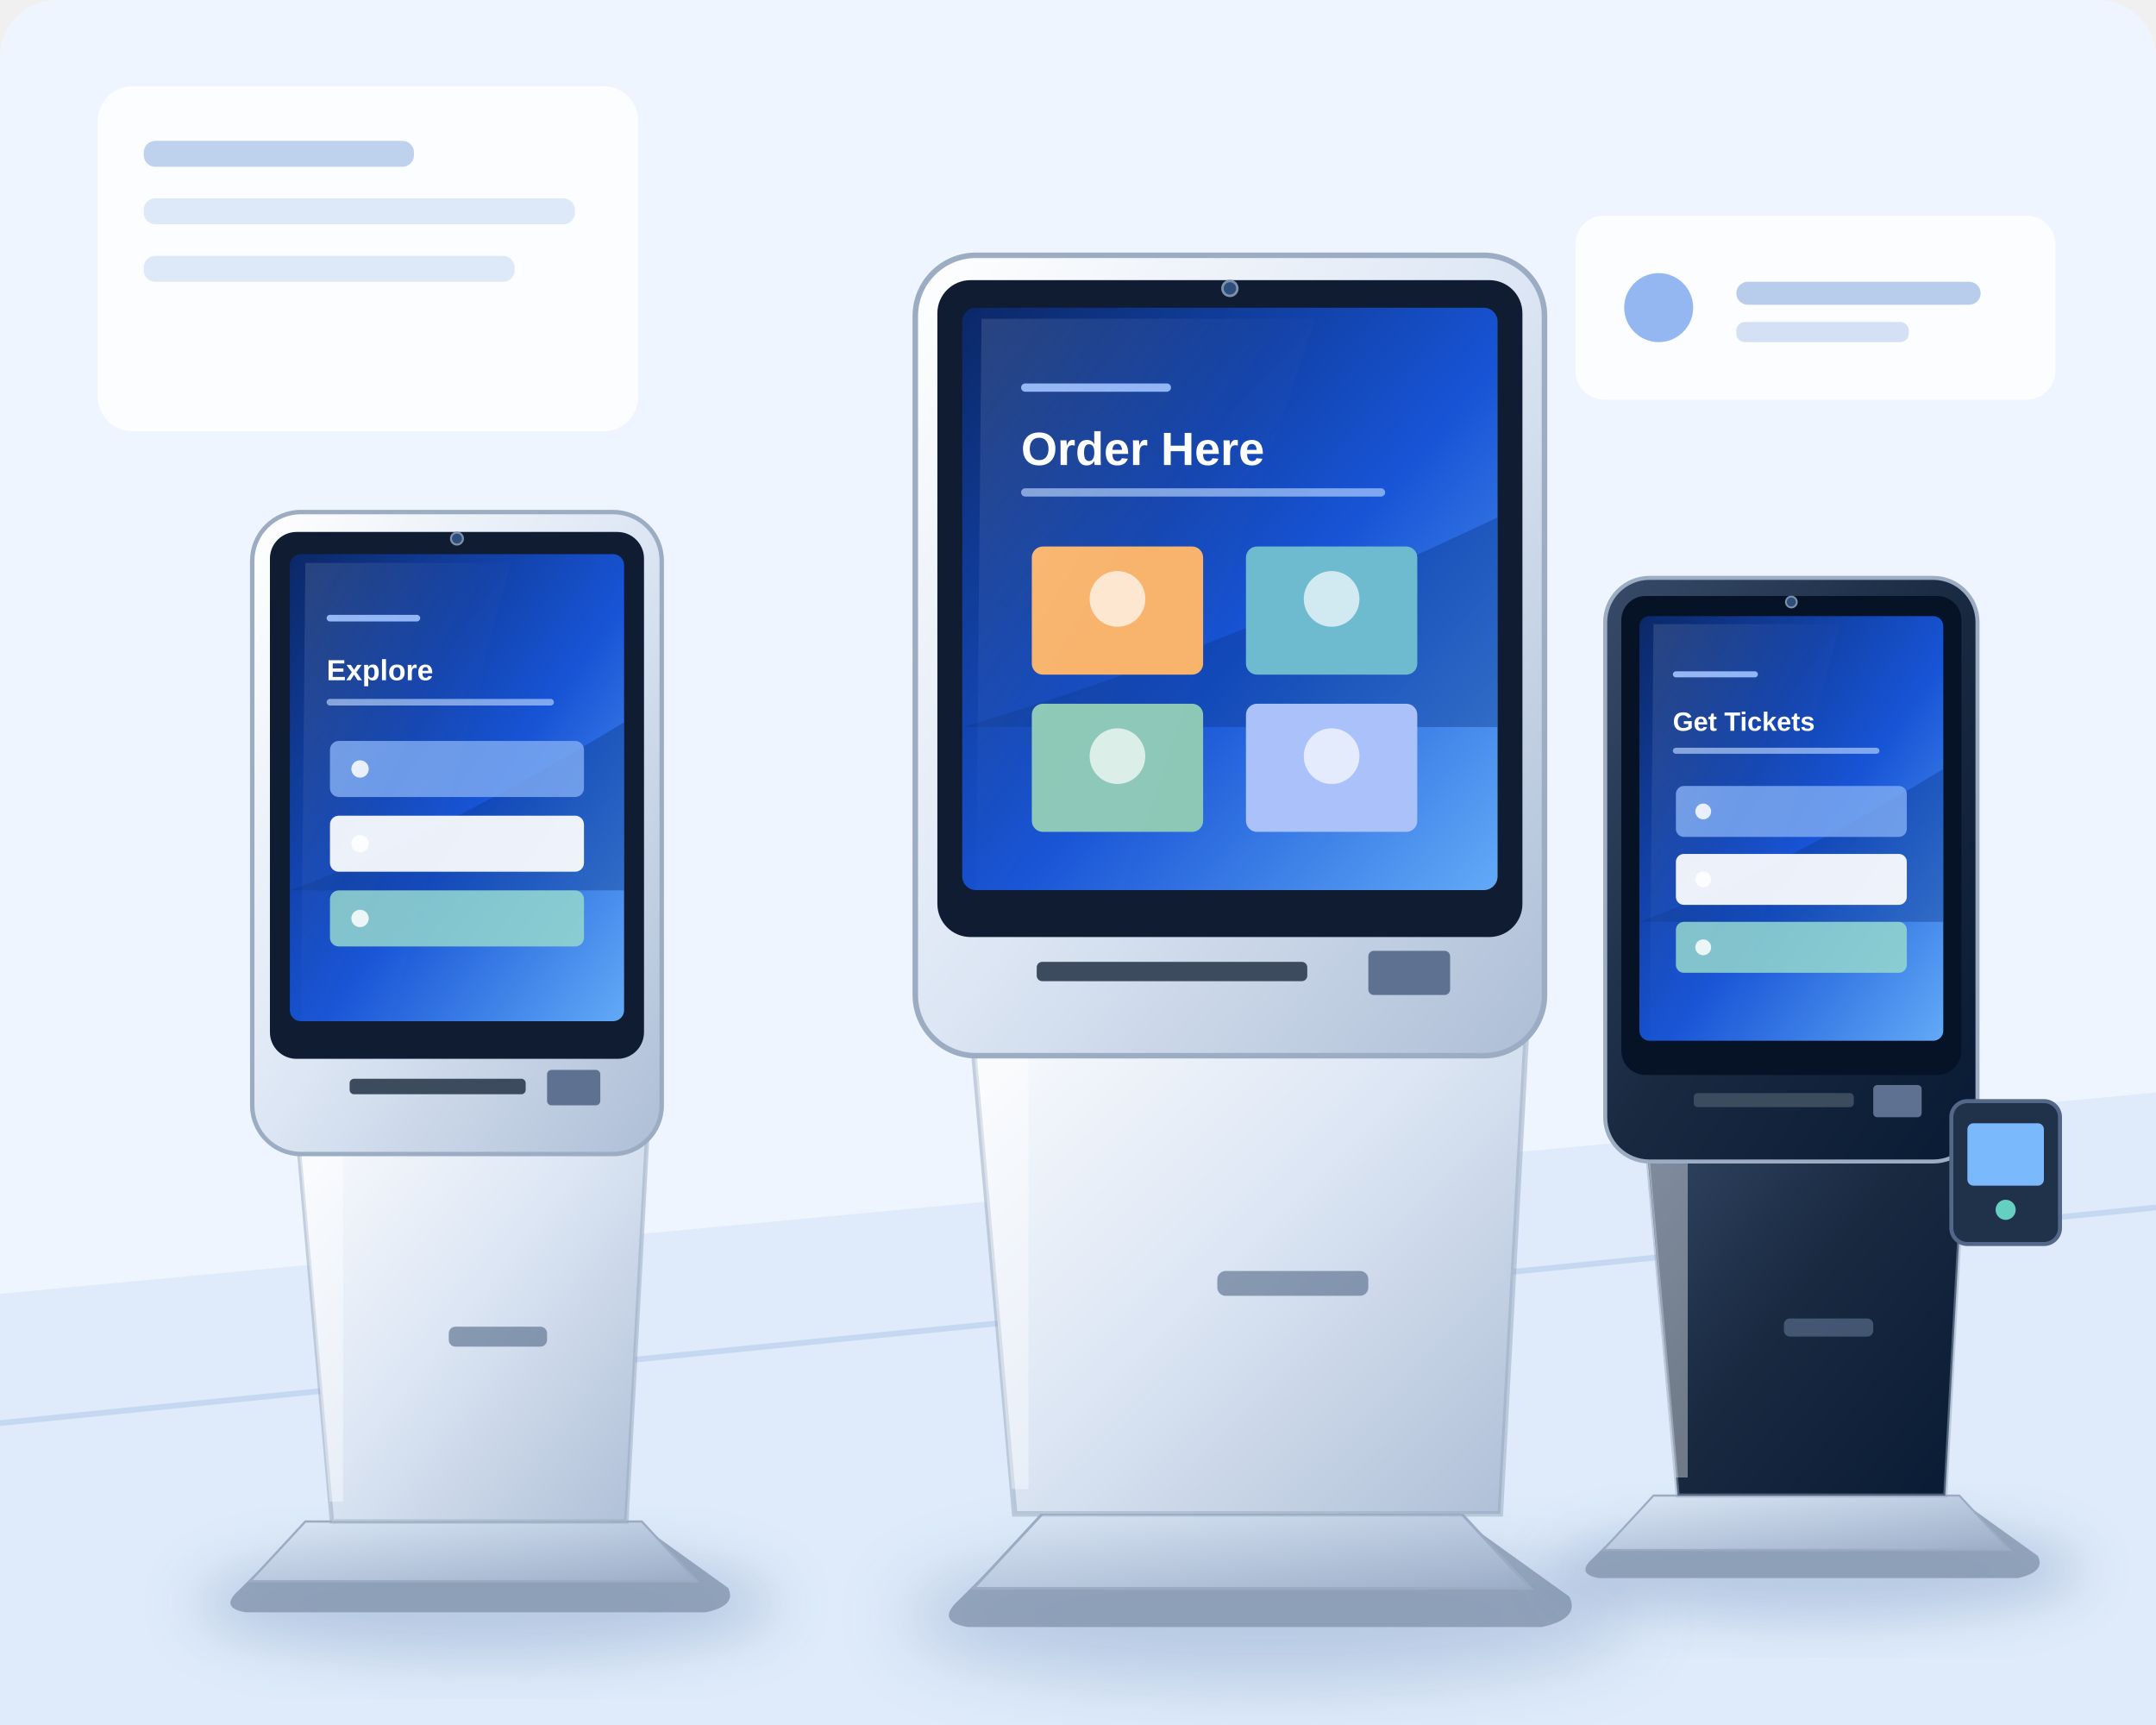
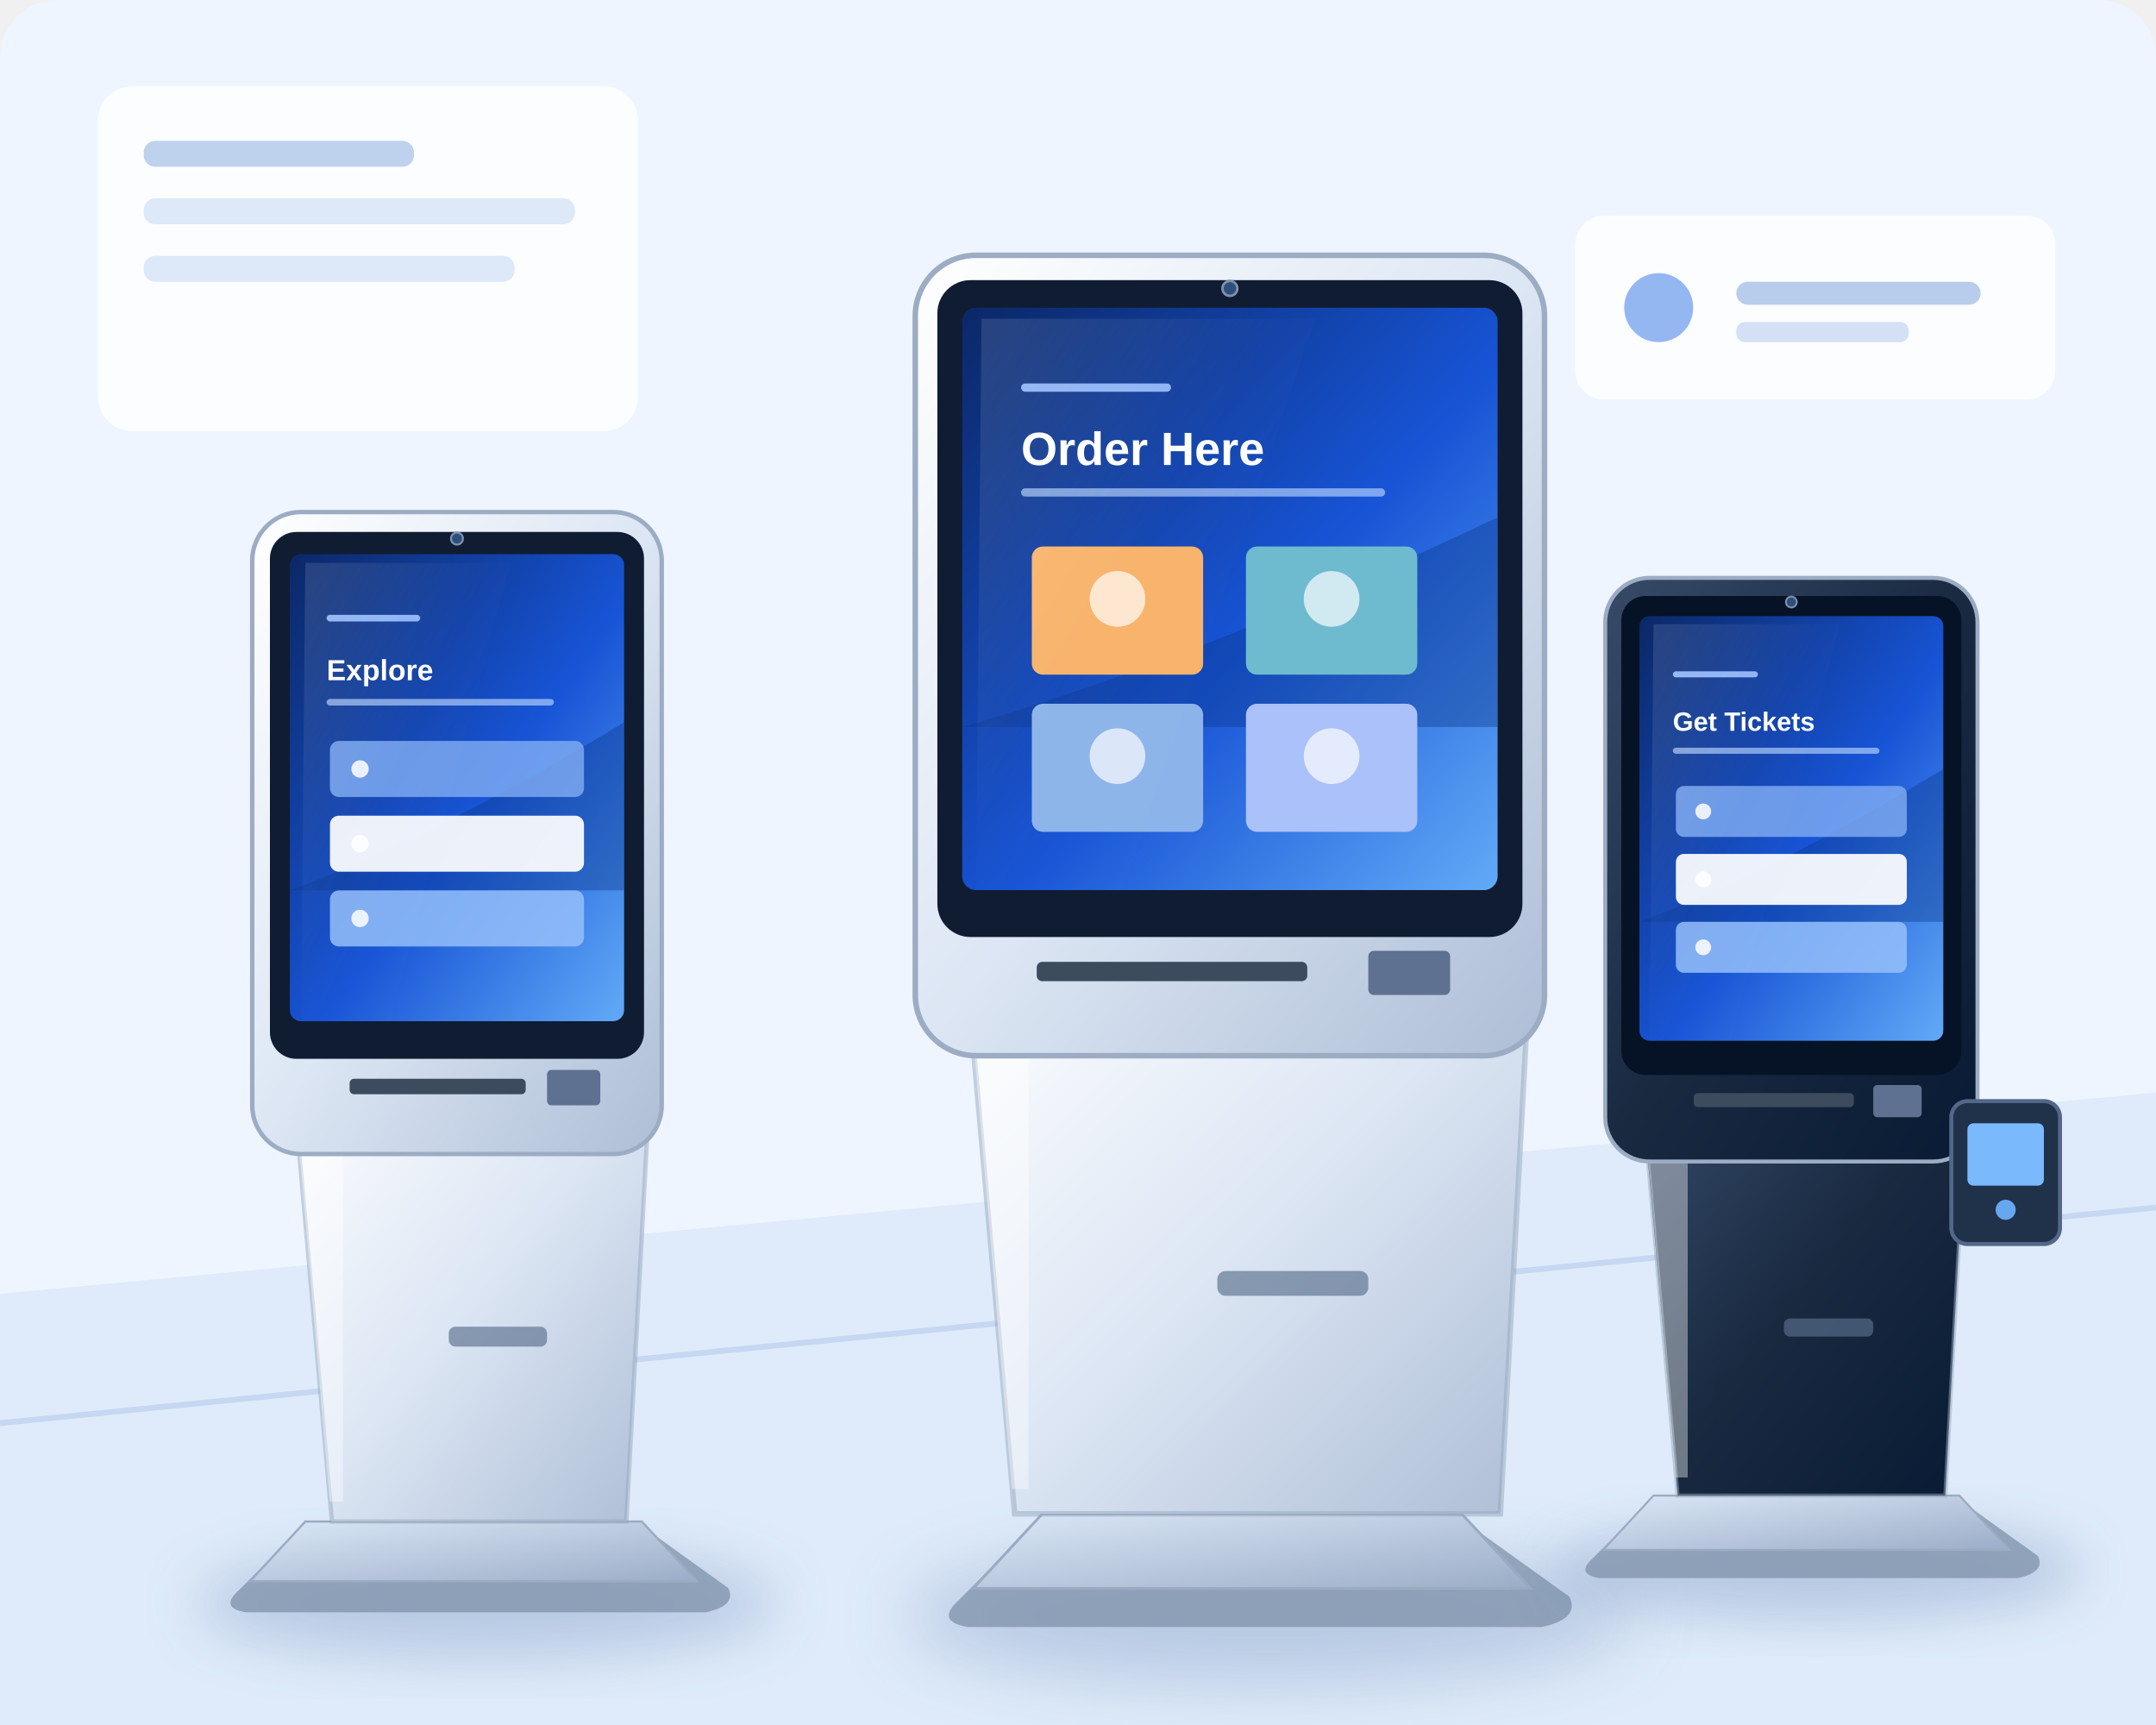
<svg xmlns="http://www.w3.org/2000/svg" role="img" viewBox="0 0 750 600" width="750" height="600">
  <defs>
    <linearGradient id="shell" x1="0" y1="0" x2="1" y2="1">
      <stop stop-color="#ffffff" />
      <stop offset=".50" stop-color="#dce6f4" />
      <stop offset="1" stop-color="#aebed6" />
    </linearGradient>
    <linearGradient id="shellDark" x1="0" y1="0" x2="1" y2="1">
      <stop stop-color="#374b69" />
      <stop offset=".5" stop-color="#182940" />
      <stop offset="1" stop-color="#091a34" />
    </linearGradient>
    <linearGradient id="display" x1="0" y1="0" x2="1" y2="1">
      <stop stop-color="#0b2867" />
      <stop offset=".55" stop-color="#1754d6" />
      <stop offset="1" stop-color="#62aaf7" />
    </linearGradient>
    <linearGradient id="base" x1="0" y1="0" x2="1" y2="1">
      <stop stop-color="#dbe7f7" />
      <stop offset="1" stop-color="#9badc7" />
    </linearGradient>
    <linearGradient id="screenGloss" x1="0" y1="0" x2="1" y2="1">
      <stop stop-color="#ffffff" stop-opacity=".30" />
      <stop offset=".45" stop-color="#ffffff" stop-opacity=".03" />
      <stop offset="1" stop-color="#ffffff" stop-opacity="0" />
    </linearGradient>
    <radialGradient id="halo">
      <stop stop-color="#c6daff" stop-opacity=".9" />
      <stop offset="1" stop-color="#edf5ff" stop-opacity="0" />
    </radialGradient>
    <filter id="shadow" x="-40%" y="-40%" width="180%" height="180%">
      <feGaussianBlur stdDeviation="13" />
    </filter>
    <filter id="soft" x="-40%" y="-40%" width="180%" height="180%">
      <feGaussianBlur stdDeviation="4" />
    </filter>
  </defs>
  <rect width="750" height="600" rx="20" fill="#eef5ff" />
  <path d="M0 450L750 380v220H0Z" fill="#dfebfa" />
  <path d="M0 495L750 420" stroke="#c5d7f1" stroke-width="2" />
  <rect x="34" y="30" width="188" height="120" rx="12" fill="#ffffff" opacity=".78" />
  <rect x="50" y="49" width="94" height="9" rx="4" fill="#bed1ed" />
  <rect x="50" y="69" width="150" height="9" rx="4" fill="#dde8f8" />
  <rect x="50" y="89" width="129" height="9" rx="4" fill="#dde8f8" />
  <rect x="548" y="75" width="167" height="64" rx="10" fill="#fff" opacity=".8" />
  <circle cx="577" cy="107" r="12" fill="#94b7f2" />
  <rect x="604" y="98" width="85" height="8" rx="4" fill="#b8cdec" />
  <rect x="604" y="112" width="60" height="7" rx="3" fill="#d4e1f5" />
  <g transform="translate(40 155) scale(0.77)">
    <ellipse cx="168" cy="523" rx="132" ry="24" fill="#264d8e" opacity=".22" filter="url(#shadow)" />
    <path d="M85 488 L238 488 L277 516 Q281 524 267 527 L59 527 Q47 525 56 517Z" fill="#7f91a9" opacity=".75" />
    <path d="M86 486h152l25 27H61z" fill="url(#base)" stroke="#9aabc2" stroke-width="1" />
    <path d="M80 283H242L231 486H98Z" fill="url(#shell)" stroke="#97a8bf" stroke-opacity=".5" stroke-width="2" />
    <path d="M81 291L103 295V477H97Z" fill="#fff" opacity=".38" />
    <rect x="150.8" y="398" width="44.4" height="9" rx="3" fill="#5b6f8d" opacity=".65" />
    <rect x="62" y="30" width="185" height="290" rx="22" fill="url(#shell)" stroke="#9cacc3" stroke-width="2" />
    <rect x="70" y="39" width="169" height="238" rx="12" fill="#101c32" />
    <rect x="79" y="49" width="151" height="211" rx="5" fill="url(#display)" />
    <path d="M79 200.92q67.95 -25.32 151 -75.96v75.96H79z" fill="#0a388d" opacity=".4" />
    <rect x="95.61" y="76.43" width="42.28" height="3" rx="1.5" fill="#9abfff" opacity=".9" />
    <text x="95.61" y="105.97" fill="white" font-family="Arial,sans-serif" font-size="13.137" font-weight="700">Explore</text>
    <rect x="95.61" y="114.41" width="102.68" height="3" rx="1.5" fill="#b8d5ff" opacity=".65" />
    <rect x="97.12" y="133.4" width="114.76" height="25.32" rx="4" fill="#7daaf2" opacity="0.83" />
    <circle cx="110.71" cy="146.06" r="3.926" fill="#fff" opacity=".85" />
    <rect x="97.12" y="167.16" width="114.76" height="25.32" rx="4" fill="#fff" opacity="0.92" />
    <circle cx="110.71" cy="179.82" r="3.926" fill="#fff" opacity=".85" />
-     <rect x="97.12" y="200.92" width="114.76" height="25.32" rx="4" fill="#96dacc" opacity="0.83" />
+     <rect x="97.12" y="200.92" width="114.76" height="25.32" rx="4" fill="#96c0fa" opacity="0.83" />
    <circle cx="110.71" cy="213.58" r="3.926" fill="#fff" opacity=".85" />
    <path d="M86 53L178.66 53L124.3 260H84Z" fill="url(#screenGloss)" opacity=".4" />
    <circle cx="154.5" cy="42" r="2.7" fill="#2e4f7c" stroke="#7d91ad" stroke-width=".9" />
    <rect x="106" y="286" width="79.55" height="7" rx="2" fill="#3c4b5d" />
    <rect x="195.2" y="282" width="24.05" height="16" rx="2" fill="#5e7190" />
  </g>
  <g transform="translate(280 60) scale(0.96)">
    <ellipse cx="168" cy="523" rx="132" ry="24" fill="#264d8e" opacity=".22" filter="url(#shadow)" />
    <path d="M85 488 L238 488 L277 516 Q281 524 267 527 L59 527 Q47 525 56 517Z" fill="#7f91a9" opacity=".75" />
    <path d="M86 486h152l25 27H61z" fill="url(#base)" stroke="#9aabc2" stroke-width="1" />
    <path d="M58 283H263L252 486H76Z" fill="url(#shell)" stroke="#97a8bf" stroke-opacity=".5" stroke-width="2" />
    <path d="M59 291L81 295V477H75Z" fill="#fff" opacity=".38" />
    <rect x="149.44" y="398" width="54.72" height="9" rx="3" fill="#5b6f8d" opacity=".65" />
    <rect x="40" y="30" width="228" height="290" rx="22" fill="url(#shell)" stroke="#9cacc3" stroke-width="2" />
    <rect x="48" y="39" width="212" height="238" rx="12" fill="#101c32" />
    <rect x="57" y="49" width="194" height="211" rx="5" fill="url(#display)" />
    <path d="M57 200.92q87.3 -25.32 194 -75.96v75.96H57z" fill="#0a388d" opacity=".4" />
    <rect x="78.34" y="76.43" width="54.32" height="3" rx="1.5" fill="#9abfff" opacity=".9" />
    <text x="78.34" y="105.97" fill="white" font-family="Arial,sans-serif" font-size="16.878" font-weight="700">Order Here</text>
    <rect x="78.34" y="114.41" width="131.92" height="3" rx="1.5" fill="#b8d5ff" opacity=".65" />
    <rect x="82.22" y="135.51" width="62.08" height="46.42" rx="4" fill="#f8b36b" />
    <circle cx="113.26" cy="154.5" r="10.088" fill="#fff" opacity=".68" />
    <rect x="159.82" y="135.51" width="62.08" height="46.42" rx="4" fill="#6ebbcf" />
    <circle cx="190.86" cy="154.5" r="10.088" fill="#fff" opacity=".68" />
-     <rect x="82.22" y="192.48" width="62.08" height="46.42" rx="4" fill="#8dc8b7" />
+     <rect x="82.22" y="192.48" width="62.08" height="46.42" rx="4" fill="#8db4ea" />
    <circle cx="113.26" cy="211.47" r="10.088" fill="#fff" opacity=".68" />
    <rect x="159.82" y="192.48" width="62.08" height="46.42" rx="4" fill="#aac1f9" />
    <circle cx="190.86" cy="211.47" r="10.088" fill="#fff" opacity=".68" />
    <path d="M64 53L185.04 53L115.2 260H62Z" fill="url(#screenGloss)" opacity=".4" />
    <circle cx="154.0" cy="42" r="2.7" fill="#2e4f7c" stroke="#7d91ad" stroke-width=".9" />
    <rect x="84" y="286" width="98.04" height="7" rx="2" fill="#3c4b5d" />
    <rect x="204.16" y="282" width="29.64" height="16" rx="2" fill="#5e7190" />
  </g>
  <g transform="translate(515 180) scale(0.7)">
    <ellipse cx="168" cy="523" rx="132" ry="24" fill="#264d8e" opacity=".22" filter="url(#shadow)" />
    <path d="M85 488 L238 488 L277 516 Q281 524 267 527 L59 527 Q47 525 56 517Z" fill="#7f91a9" opacity=".75" />
    <path d="M86 486h152l25 27H61z" fill="url(#base)" stroke="#9aabc2" stroke-width="1" />
    <path d="M80 283H242L231 486H98Z" fill="url(#shellDark)" stroke="#97a8bf" stroke-opacity=".5" stroke-width="2" />
    <path d="M81 291L103 295V477H97Z" fill="#fff" opacity=".38" />
    <rect x="150.8" y="398" width="44.4" height="9" rx="3" fill="#5b6f8d" opacity=".65" />
    <rect x="62" y="30" width="185" height="290" rx="22" fill="url(#shellDark)" stroke="#9cacc3" stroke-width="2" />
    <rect x="70" y="39" width="169" height="238" rx="12" fill="#061326" />
    <rect x="79" y="49" width="151" height="211" rx="5" fill="url(#display)" />
    <path d="M79 200.92q67.95 -25.32 151 -75.96v75.96H79z" fill="#0a388d" opacity=".4" />
    <rect x="95.61" y="76.43" width="42.28" height="3" rx="1.5" fill="#9abfff" opacity=".9" />
    <text x="95.61" y="105.97" fill="white" font-family="Arial,sans-serif" font-size="13.137" font-weight="700">Get Tickets</text>
    <rect x="95.61" y="114.41" width="102.68" height="3" rx="1.5" fill="#b8d5ff" opacity=".65" />
    <rect x="97.12" y="133.4" width="114.76" height="25.32" rx="4" fill="#7daaf2" opacity="0.83" />
    <circle cx="110.71" cy="146.06" r="3.926" fill="#fff" opacity=".85" />
    <rect x="97.12" y="167.16" width="114.76" height="25.32" rx="4" fill="#fff" opacity="0.92" />
    <circle cx="110.71" cy="179.82" r="3.926" fill="#fff" opacity=".85" />
-     <rect x="97.12" y="200.92" width="114.76" height="25.32" rx="4" fill="#96dacc" opacity="0.83" />
+     <rect x="97.12" y="200.92" width="114.76" height="25.32" rx="4" fill="#96c0fa" opacity="0.83" />
    <circle cx="110.71" cy="213.58" r="3.926" fill="#fff" opacity=".85" />
    <path d="M86 53L178.66 53L124.3 260H84Z" fill="url(#screenGloss)" opacity=".4" />
    <circle cx="154.5" cy="42" r="2.7" fill="#2e4f7c" stroke="#7d91ad" stroke-width=".9" />
    <rect x="106" y="286" width="79.55" height="7" rx="2" fill="#3c4b5d" />
    <rect x="195.2" y="282" width="24.05" height="16" rx="2" fill="#5e7190" />
    <rect x="234" y="290" width="54" height="71" rx="8" fill="#20314a" stroke="#536789" stroke-width="2" />
    <rect x="242" y="301" width="38" height="31" rx="3" fill="#7bb9fd" />
-     <circle cx="261" cy="344" r="5" fill="#66d0c0" />
+     <circle cx="261" cy="344" r="5" fill="#66a8f0" />
  </g>
</svg>
